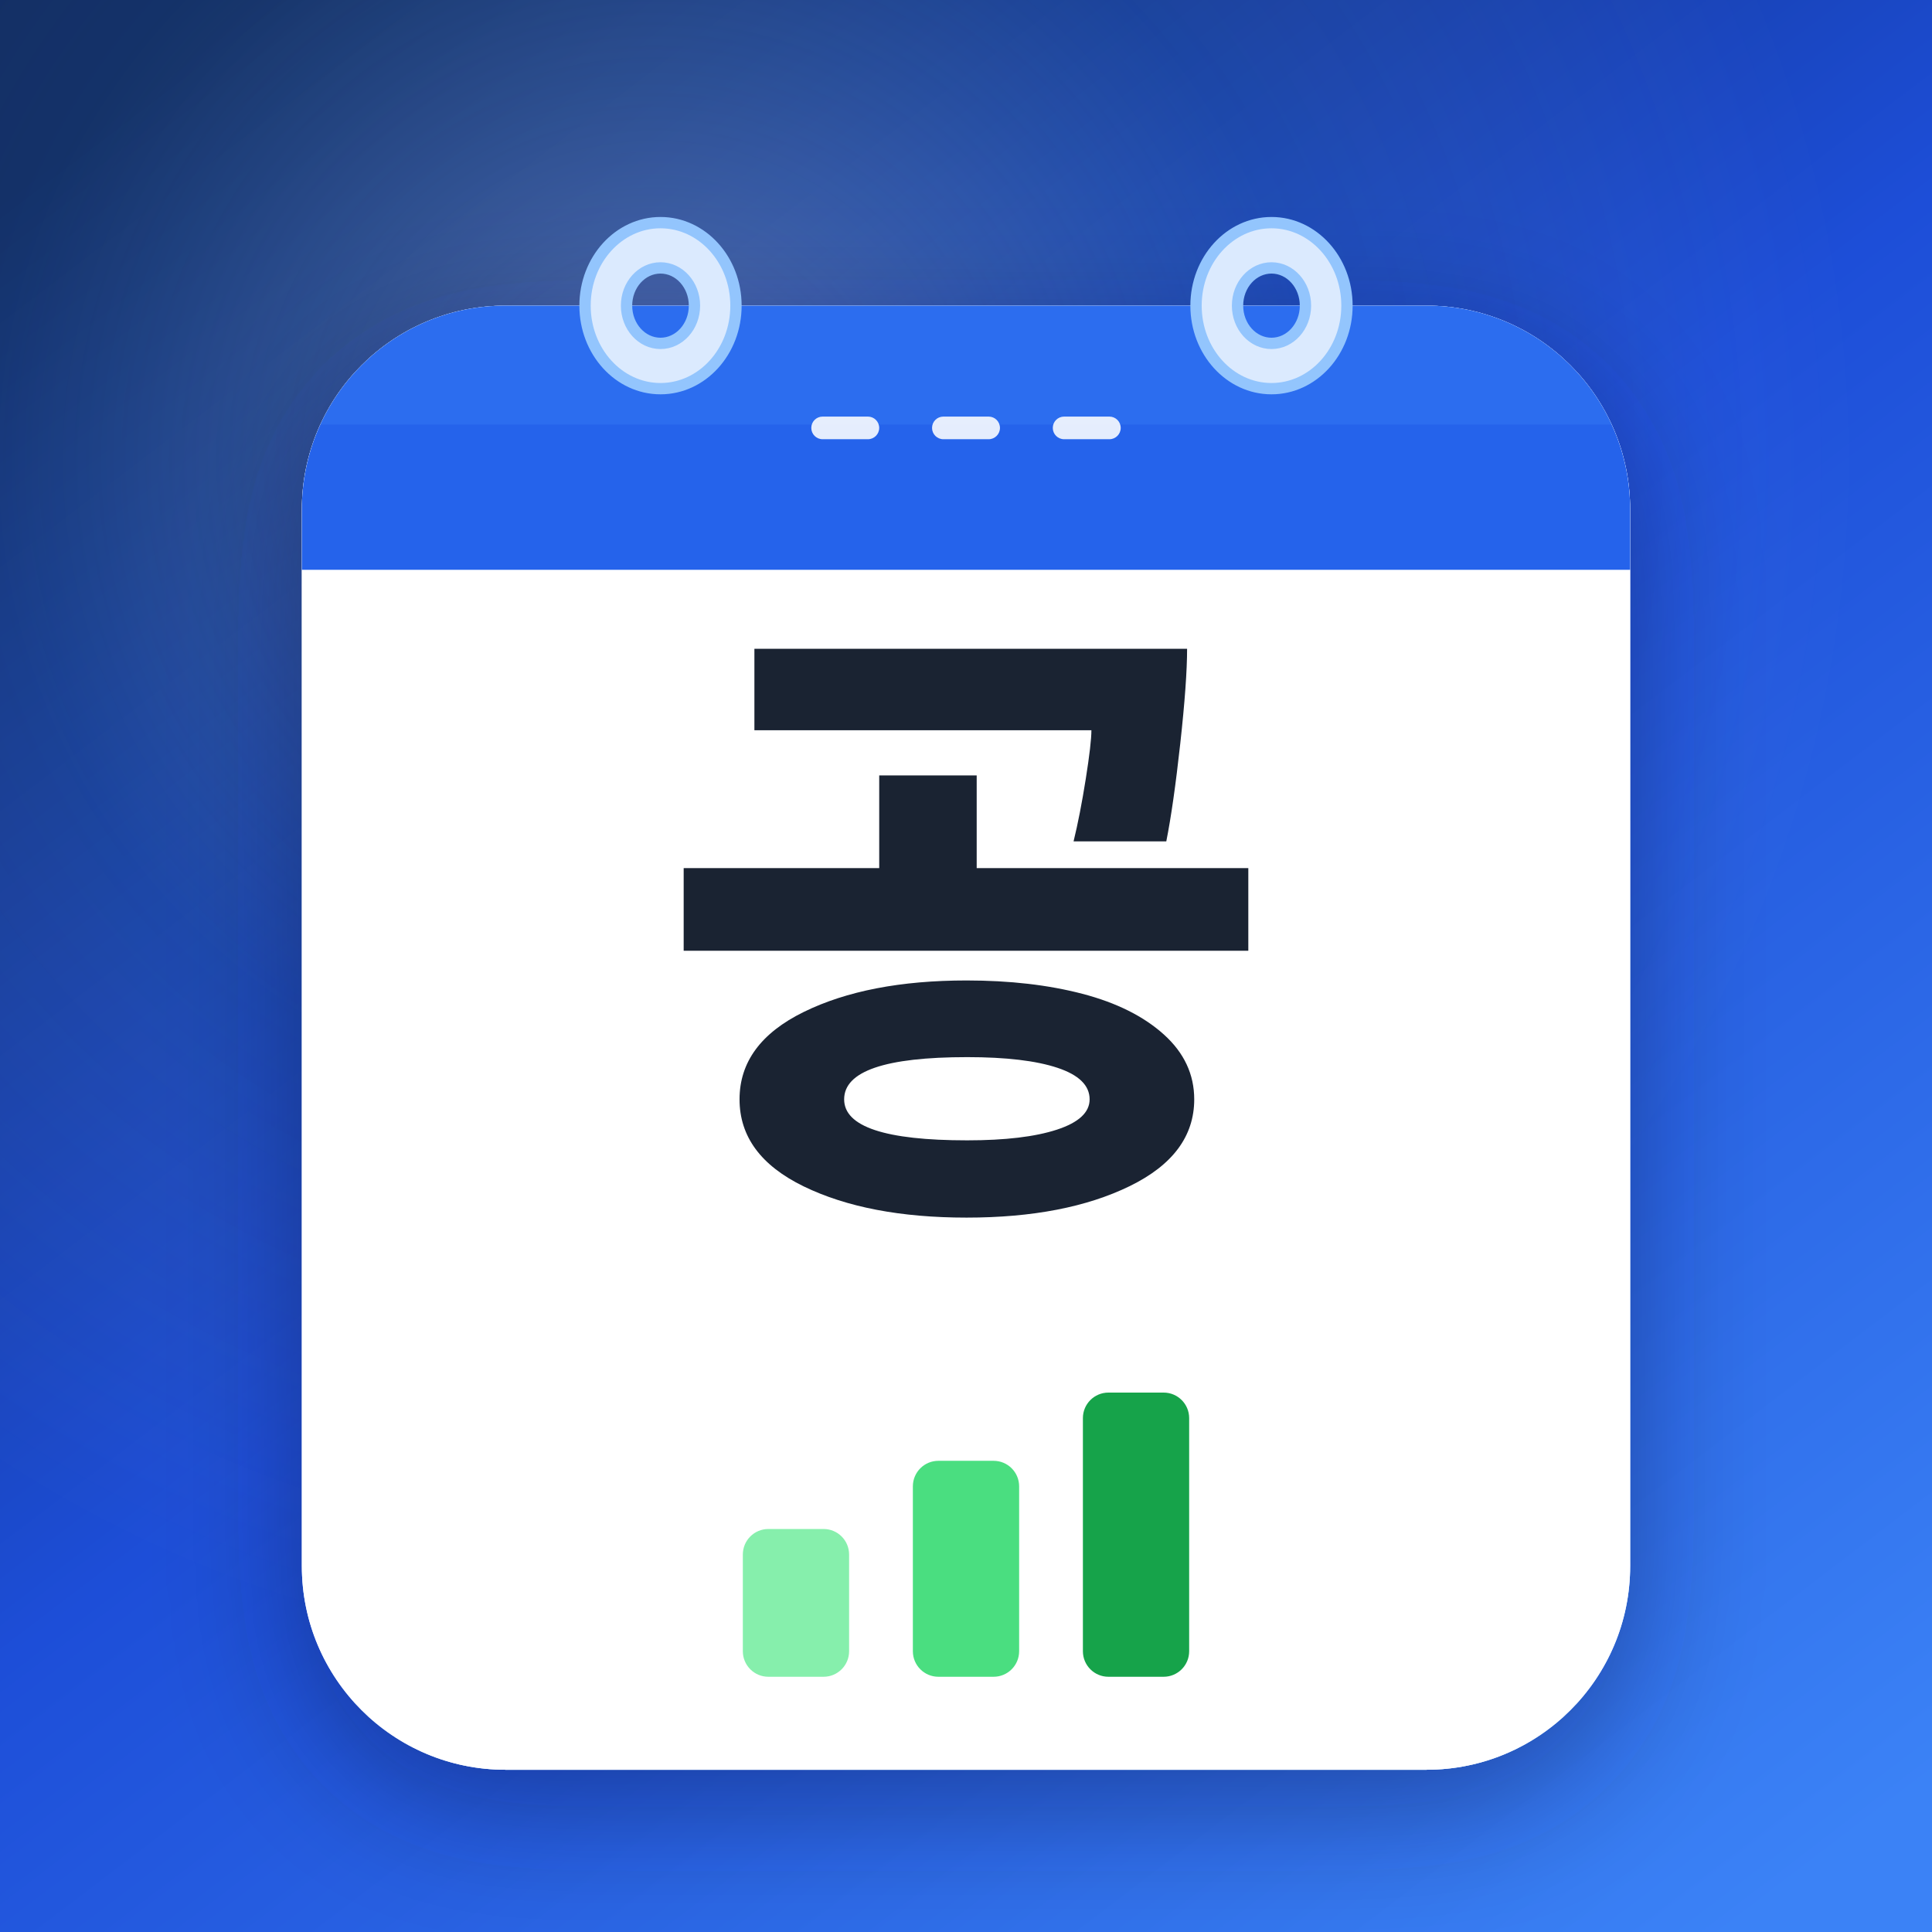
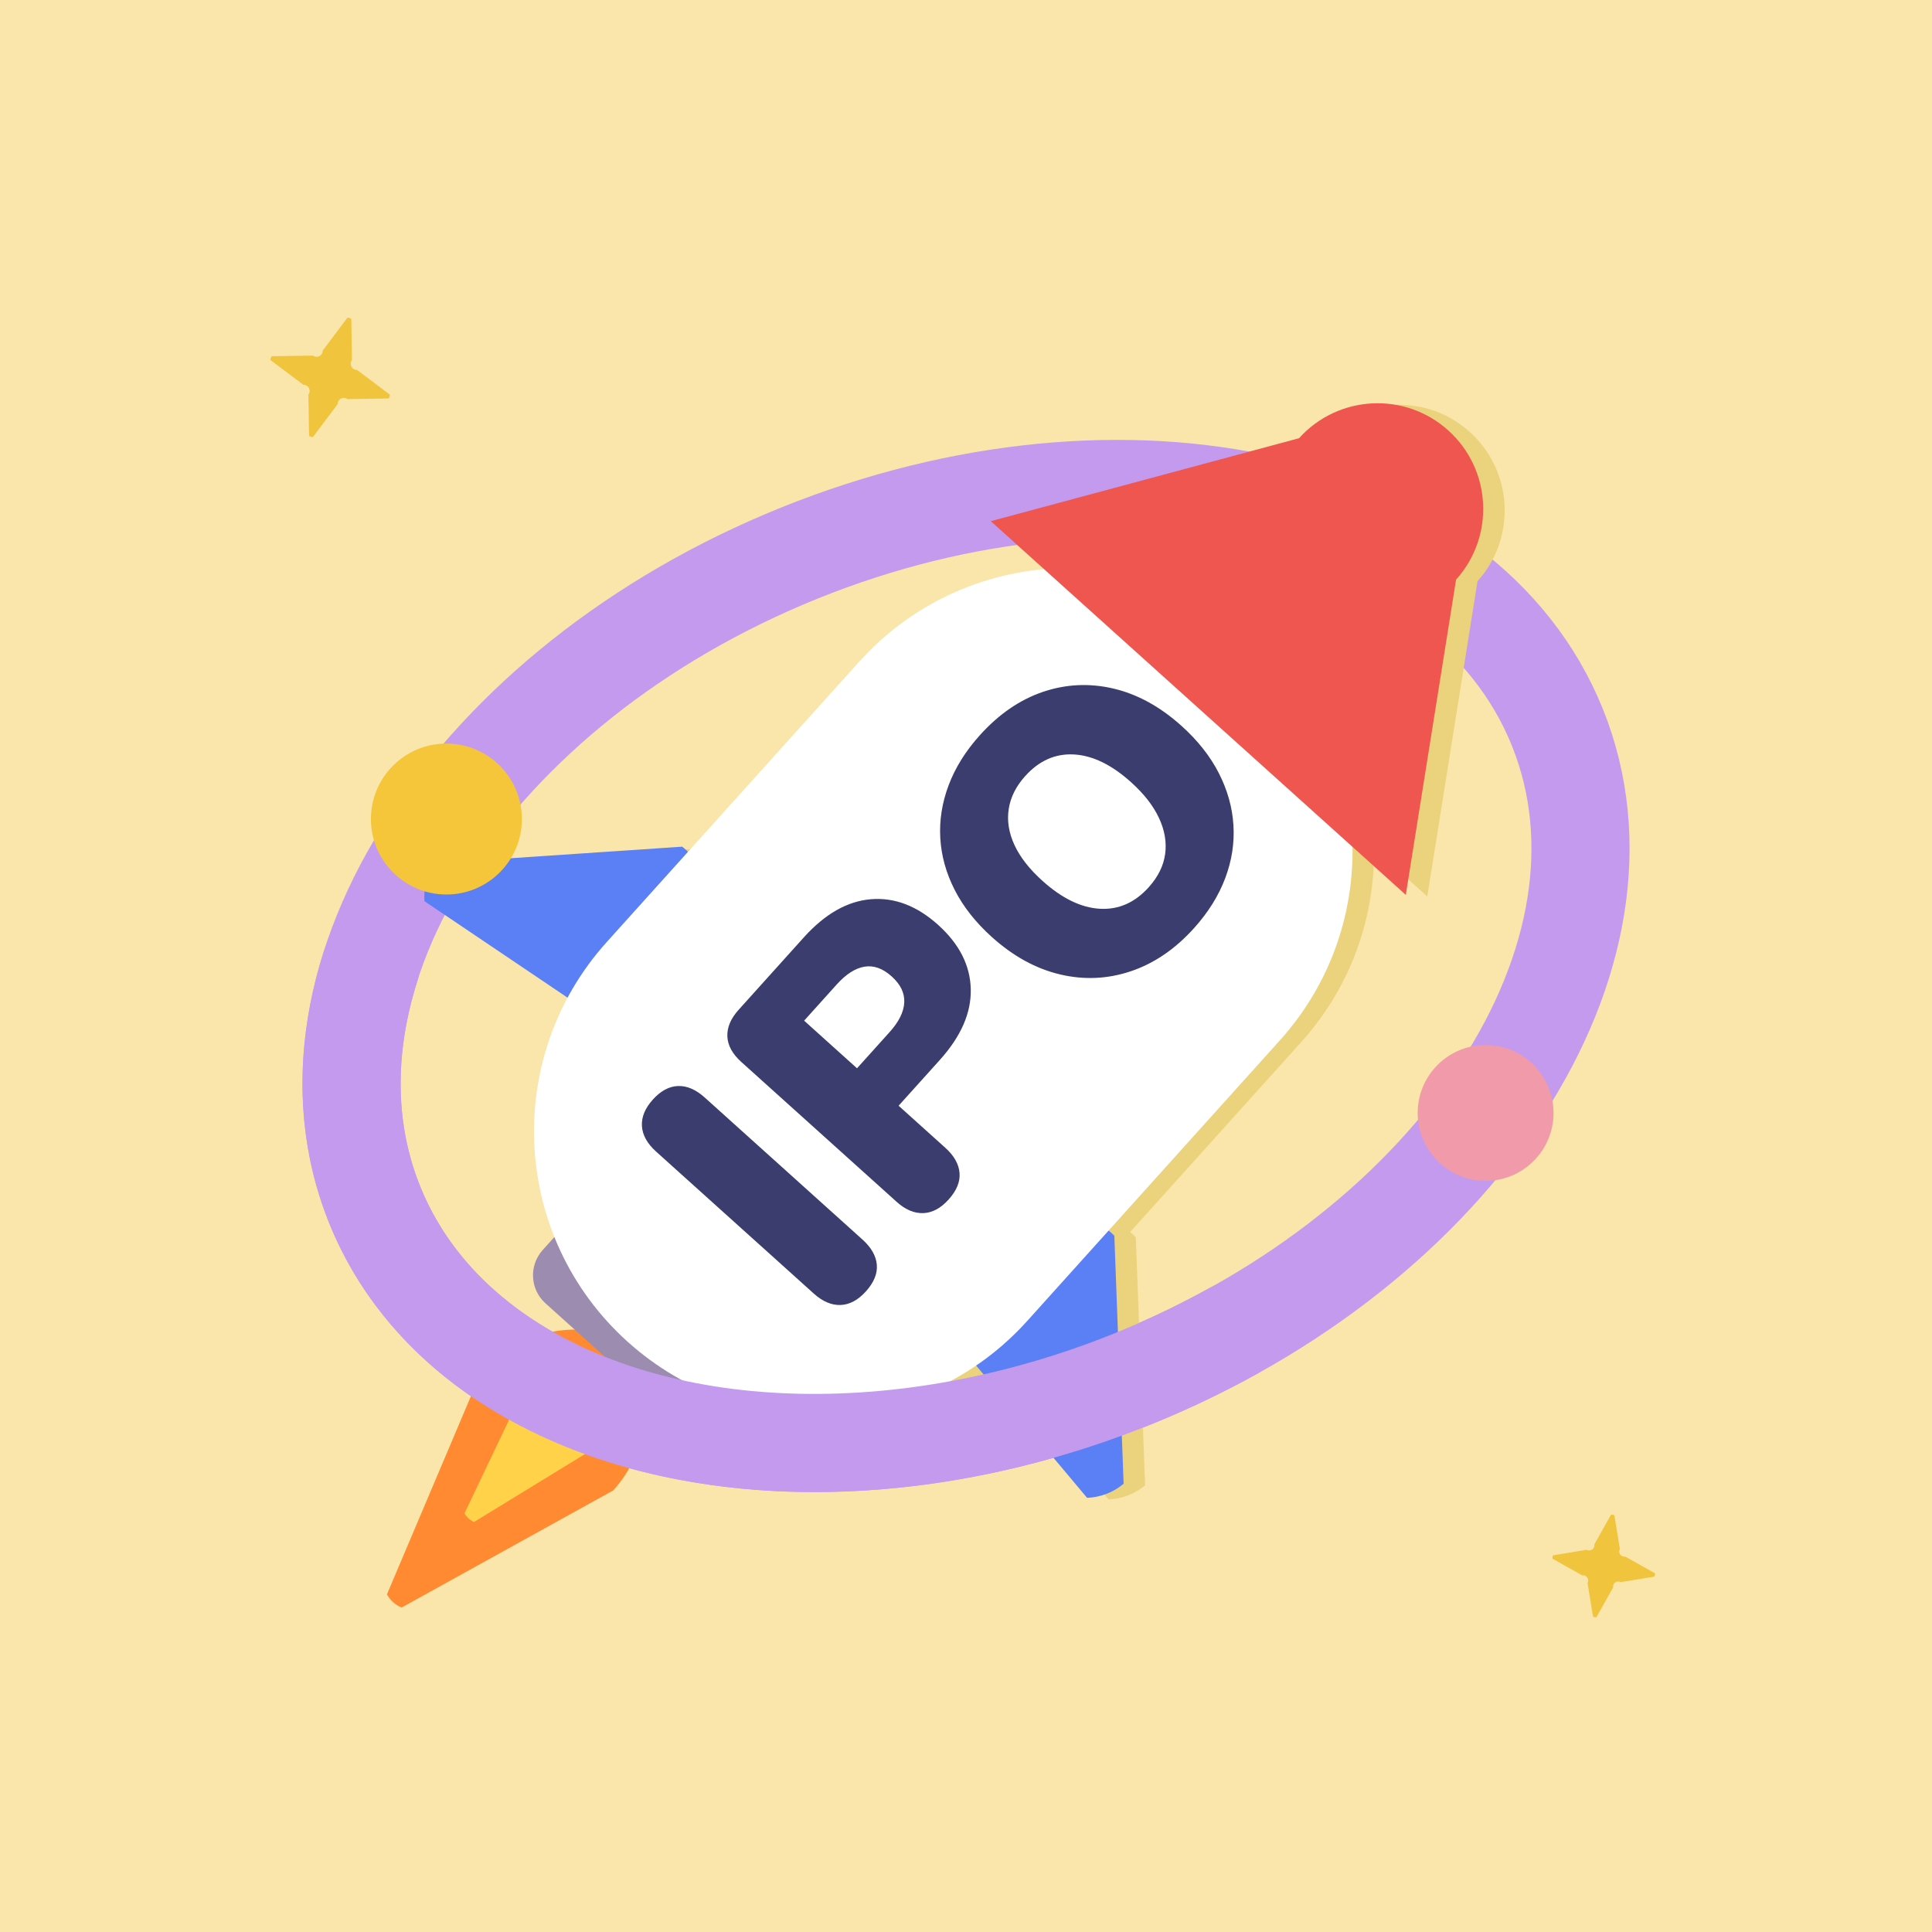
- <svg xmlns="http://www.w3.org/2000/svg" viewBox="0 0 512 512" width="512" height="512">
-   <defs>
-     <linearGradient id="bg" x1="70" y1="0" x2="460" y2="512" gradientUnits="userSpaceOnUse">
-       <stop offset="0%" stop-color="#0B245C" />
-       <stop offset="48%" stop-color="#1D4ED8" />
-       <stop offset="100%" stop-color="#3B82F6" />
-     </linearGradient>
-     <radialGradient id="glow" cx="34%" cy="24%" r="62%">
-       <stop offset="0%" stop-color="#FFFFFF" stop-opacity="0.30" />
-       <stop offset="55%" stop-color="#7DD3FC" stop-opacity="0.08" />
-       <stop offset="100%" stop-color="#FFFFFF" stop-opacity="0" />
-     </radialGradient>
-     <filter id="shadow" x="-30%" y="-20%" width="160%" height="160%">
-       <feDropShadow dx="0" dy="10" stdDeviation="18" flood-color="#04122E" flood-opacity="0.38" />
-     </filter>
-     <clipPath id="card">
-       <rect x="80.00" y="81.00" width="352" height="388" rx="54" />
-     </clipPath>
-   </defs>
-   <rect width="512" height="512" fill="url(#bg)" />
-   <rect width="512" height="512" fill="url(#glow)" />
-   <rect x="80.00" y="81.00" width="352" height="388" rx="54" fill="#FFFFFF" filter="url(#shadow)" />
-   <g clip-path="url(#card)">
-     <rect x="80.00" y="81.00" width="352" height="388" fill="#FFFFFF" />
-     <rect x="80.00" y="81.00" width="352" height="70" fill="#2563EB" />
-     <rect x="80.00" y="81.00" width="352" height="31.50" fill="#3B82F6" fill-opacity="0.35" />
-     <rect x="215.00" y="110.40" width="18" height="6" rx="3.00" fill="#fff" fill-opacity="0.88" />
-     <rect x="247.00" y="110.40" width="18" height="6" rx="3.00" fill="#fff" fill-opacity="0.88" />
-     <rect x="279.00" y="110.40" width="18" height="6" rx="3.00" fill="#fff" fill-opacity="0.88" />
-     <path d="M94 758Q94 664 202.0 611.0Q310 558 476 558Q585 558 671.0 580.5Q757 603 808.0 649.0Q859 695 859 758Q859 851 750.5 904.0Q642 957 476 957Q310 957 202.0 904.5Q94 852 94 758ZM270 758Q270 827 477 827Q573 827 628.0 809.0Q683 791 683 758Q683 723 629.0 705.0Q575 687 477 687Q270 687 270 758ZM0 508V369H329V213H493V369H950V508ZM119 137V0H847Q847 55 835.5 159.5Q824 264 812 324H656Q667 279 676.5 219.0Q686 159 686 137Z" transform="translate(181.18,171.94) scale(0.157512)" fill="#1A2332" />
-     <rect x="196.86" y="405.20" width="28.16" height="39.16" rx="6.76" fill="#86EFAC" />
-     <rect x="241.92" y="387.13" width="28.16" height="57.23" rx="6.76" fill="#4ADE80" />
-     <rect x="286.98" y="369.05" width="28.16" height="75.31" rx="6.76" fill="#16A34A" />
+ <svg xmlns="http://www.w3.org/2000/svg" viewBox="0 0 1024 1024" width="1024" height="1024">
+   <rect width="1024" height="1024" fill="#FAE5AA" />
+   <ellipse cx="512.0" cy="512.0" rx="338" ry="236" transform="rotate(-22 512.0 512.0)" fill="none" stroke="#C49AEE" stroke-width="52" />
+   <g transform="rotate(-48 512.0 512.0)">
+     <g transform="translate(7, 9)">
+       <path d="M382.92,384.11 A22.00,22.00 0 0 1 357.93,364.22 L345.46,275.69 A32.00,32.00 0 0 1 363.96,266.29 L458.34,357.89 A26.00,26.00 0 0 1 451.10,378.23 Z" fill="#EBD27C" />
+       <path d="M382.92,639.89 A22.00,22.00 0 0 0 357.93,659.78 L345.46,748.31 A32.00,32.00 0 0 0 363.96,757.71 L458.34,666.11 A26.00,26.00 0 0 0 451.10,645.77 Z" fill="#EBD27C" />
+       <path d="M394.00,362.00 H594.00 A150.00,150.00 0 0 1 744.00,512.00 V512.00 A150.00,150.00 0 0 1 594.00,662.00 H394.00 A150.00,150.00 0 0 1 244.00,512.00 V512.00 A150.00,150.00 0 0 1 394.00,362.00 Z" fill="#EBD27C" />
+       <path d="M696.00,364.00 L838.00,456.00 A56.00,56.00 0 0 1 838.00,568.00 L696.00,660.00 Z" fill="#EBD27C" />
+     </g>
+     <path d="M382.92,384.11 A22.00,22.00 0 0 1 357.93,364.22 L345.46,275.69 A32.00,32.00 0 0 1 363.96,266.29 L458.34,357.89 A26.00,26.00 0 0 1 451.10,378.23 Z" fill="#5B80F6" />
+     <path d="M382.92,639.89 A22.00,22.00 0 0 0 357.93,659.78 L345.46,748.31 A32.00,32.00 0 0 0 363.96,757.71 L458.34,666.11 A26.00,26.00 0 0 0 451.10,645.77 Z" fill="#5B80F6" />
+     <path d="M59.13,517.22 A16.00,16.00 0 0 1 59.13,506.78 L180.36,464.95 A67.32,67.32 0 0 1 244.00,510.32 L244.00,513.68 A67.32,67.32 0 0 1 180.36,559.05 Z" fill="#FF8A32" />
+     <path d="M118.50,515.41 A12.00,12.00 0 0 1 118.50,508.59 L192.26,486.71 A34.15,34.15 0 0 1 225.00,511.15 L225.00,512.85 A34.15,34.15 0 0 1 192.26,537.29 Z" fill="#FFD24A" />
+     <path d="M250.00,446.00 H260.00 A20.00,20.00 0 0 1 280.00,466.00 V558.00 A20.00,20.00 0 0 1 260.00,578.00 H250.00 A20.00,20.00 0 0 1 230.00,558.00 V466.00 A20.00,20.00 0 0 1 250.00,446.00 Z" fill="#9B8CB0" />
+     <path d="M394.00,362.00 H594.00 A150.00,150.00 0 0 1 744.00,512.00 V512.00 A150.00,150.00 0 0 1 594.00,662.00 H394.00 A150.00,150.00 0 0 1 244.00,512.00 V512.00 A150.00,150.00 0 0 1 394.00,362.00 Z" fill="#FFFFFF" />
+     <path d="M696.00,364.00 L838.00,456.00 A56.00,56.00 0 0 1 838.00,568.00 L696.00,660.00 Z" fill="#F05650" />
+     <path d="M348.333 587.973Q339.007 587.973 334 582.823Q328.993 577.673 328.993 568.213V455.787Q328.993 446.251 334 441.139Q339.007 436.027 348.333 436.027Q357.659 436.027 362.599 441.139Q367.539 446.251 367.539 455.787V568.213Q367.539 577.673 362.704 582.823Q357.869 587.973 348.333 587.973Z M413.853 587.973Q404.527 587.973 399.52 582.823Q394.513 577.673 394.513 568.347V457.525Q394.513 447.989 399.625 442.982Q404.737 437.975 414.063 437.975H465.746Q490.91 437.975 504.61 450.893Q518.309 463.81 518.309 486.455Q518.309 509.099 504.61 522.055Q490.91 535.01 465.746 535.01H433.059V568.347Q433.059 577.673 428.224 582.823Q423.389 587.973 413.853 587.973ZM433.059 505.352H458.864Q469.926 505.352 475.733 500.623Q481.541 495.895 481.541 486.455Q481.541 476.881 475.733 472.257Q469.926 467.633 458.864 467.633H433.059Z M607.794 588.393Q585.436 588.393 568.432 578.809Q551.428 569.225 542.005 551.976Q532.581 534.727 532.581 511.895Q532.581 494.599 537.957 480.567Q543.332 466.535 553.28 456.493Q563.229 446.451 577.091 441.029Q590.954 435.607 607.794 435.607Q630.363 435.607 647.262 445.086Q664.16 454.565 673.584 471.709Q683.007 488.853 683.007 511.819Q683.007 529.115 677.632 543.185Q672.257 557.255 662.308 567.402Q652.36 577.549 638.497 582.971Q624.635 588.393 607.794 588.393ZM607.794 556.041Q618.897 556.041 626.708 550.746Q634.52 545.452 638.726 535.561Q642.933 525.669 642.933 511.895Q642.933 491.12 633.642 479.54Q624.351 467.959 607.794 467.959Q596.902 467.959 588.985 473.149Q581.069 478.338 576.862 488.124Q572.656 497.911 572.656 511.895Q572.656 532.728 581.985 544.384Q591.313 556.041 607.794 556.041Z" fill="#3A3D6E" />
  </g>
-   <path fill-rule="evenodd" d="M 155.04 81.00 A 20.00 22.00 0 1 1 195.04 81.00 A 20.00 22.00 0 1 1 155.04 81.00 Z M 166.04 81.00 A 9.00 10.00 0 1 1 184.04 81.00 A 9.00 10.00 0 1 1 166.04 81.00 Z" fill="#DBEAFE" />
-   <path fill-rule="evenodd" d="M 316.96 81.00 A 20.00 22.00 0 1 1 356.96 81.00 A 20.00 22.00 0 1 1 316.96 81.00 Z M 327.96 81.00 A 9.00 10.00 0 1 1 345.96 81.00 A 9.00 10.00 0 1 1 327.96 81.00 Z" fill="#DBEAFE" />
-   <path fill-rule="evenodd" d="M 155.04 81.00 A 20.00 22.00 0 1 1 195.04 81.00 A 20.00 22.00 0 1 1 155.04 81.00 Z M 166.04 81.00 A 9.00 10.00 0 1 1 184.04 81.00 A 9.00 10.00 0 1 1 166.04 81.00 Z" fill="none" stroke="#93C5FD" stroke-width="3" />
-   <path fill-rule="evenodd" d="M 316.96 81.00 A 20.00 22.00 0 1 1 356.96 81.00 A 20.00 22.00 0 1 1 316.96 81.00 Z M 327.96 81.00 A 9.00 10.00 0 1 1 345.96 81.00 A 9.00 10.00 0 1 1 327.96 81.00 Z" fill="none" stroke="#93C5FD" stroke-width="3" />
+   <path d="M653.48,705.50 A338.00,236.00 -22.00 0 1 196.39,512.25" fill="none" stroke="#C49AEE" stroke-width="52" stroke-linecap="round" />
+   <circle cx="236.60" cy="434.11" r="40" fill="#F5C63A" />
+   <circle cx="787.40" cy="589.89" r="36" fill="#F09AAA" />
+   <path d="M206.64,209.17 A3.25,3.25 0 0 1 205.99,211.18 L184.15,211.53 A3.25,3.25 0 0 0 178.95,214.18 L165.83,231.64 A3.25,3.25 0 0 1 163.82,230.99 L163.47,209.15 A3.25,3.25 0 0 0 160.82,203.95 L143.36,190.83 A3.25,3.25 0 0 1 144.01,188.82 L165.85,188.47 A3.25,3.25 0 0 0 171.05,185.82 L184.17,168.36 A3.25,3.25 0 0 1 186.18,169.01 L186.53,190.85 A3.25,3.25 0 0 0 189.18,196.05 Z" fill="#F0C43C" />
+   <path d="M877.15,833.86 A2.75,2.75 0 0 1 876.83,835.65 L859.02,838.57 A2.75,2.75 0 0 0 854.96,841.41 L846.14,857.15 A2.75,2.75 0 0 1 844.35,856.83 L841.43,839.02 A2.75,2.75 0 0 0 838.59,834.96 L822.85,826.14 A2.75,2.75 0 0 1 823.17,824.35 L840.98,821.43 A2.75,2.75 0 0 0 845.04,818.59 L853.86,802.85 A2.75,2.75 0 0 1 855.65,803.17 L858.57,820.98 A2.75,2.75 0 0 0 861.41,825.04 Z" fill="#F0C43C" />
</svg>
